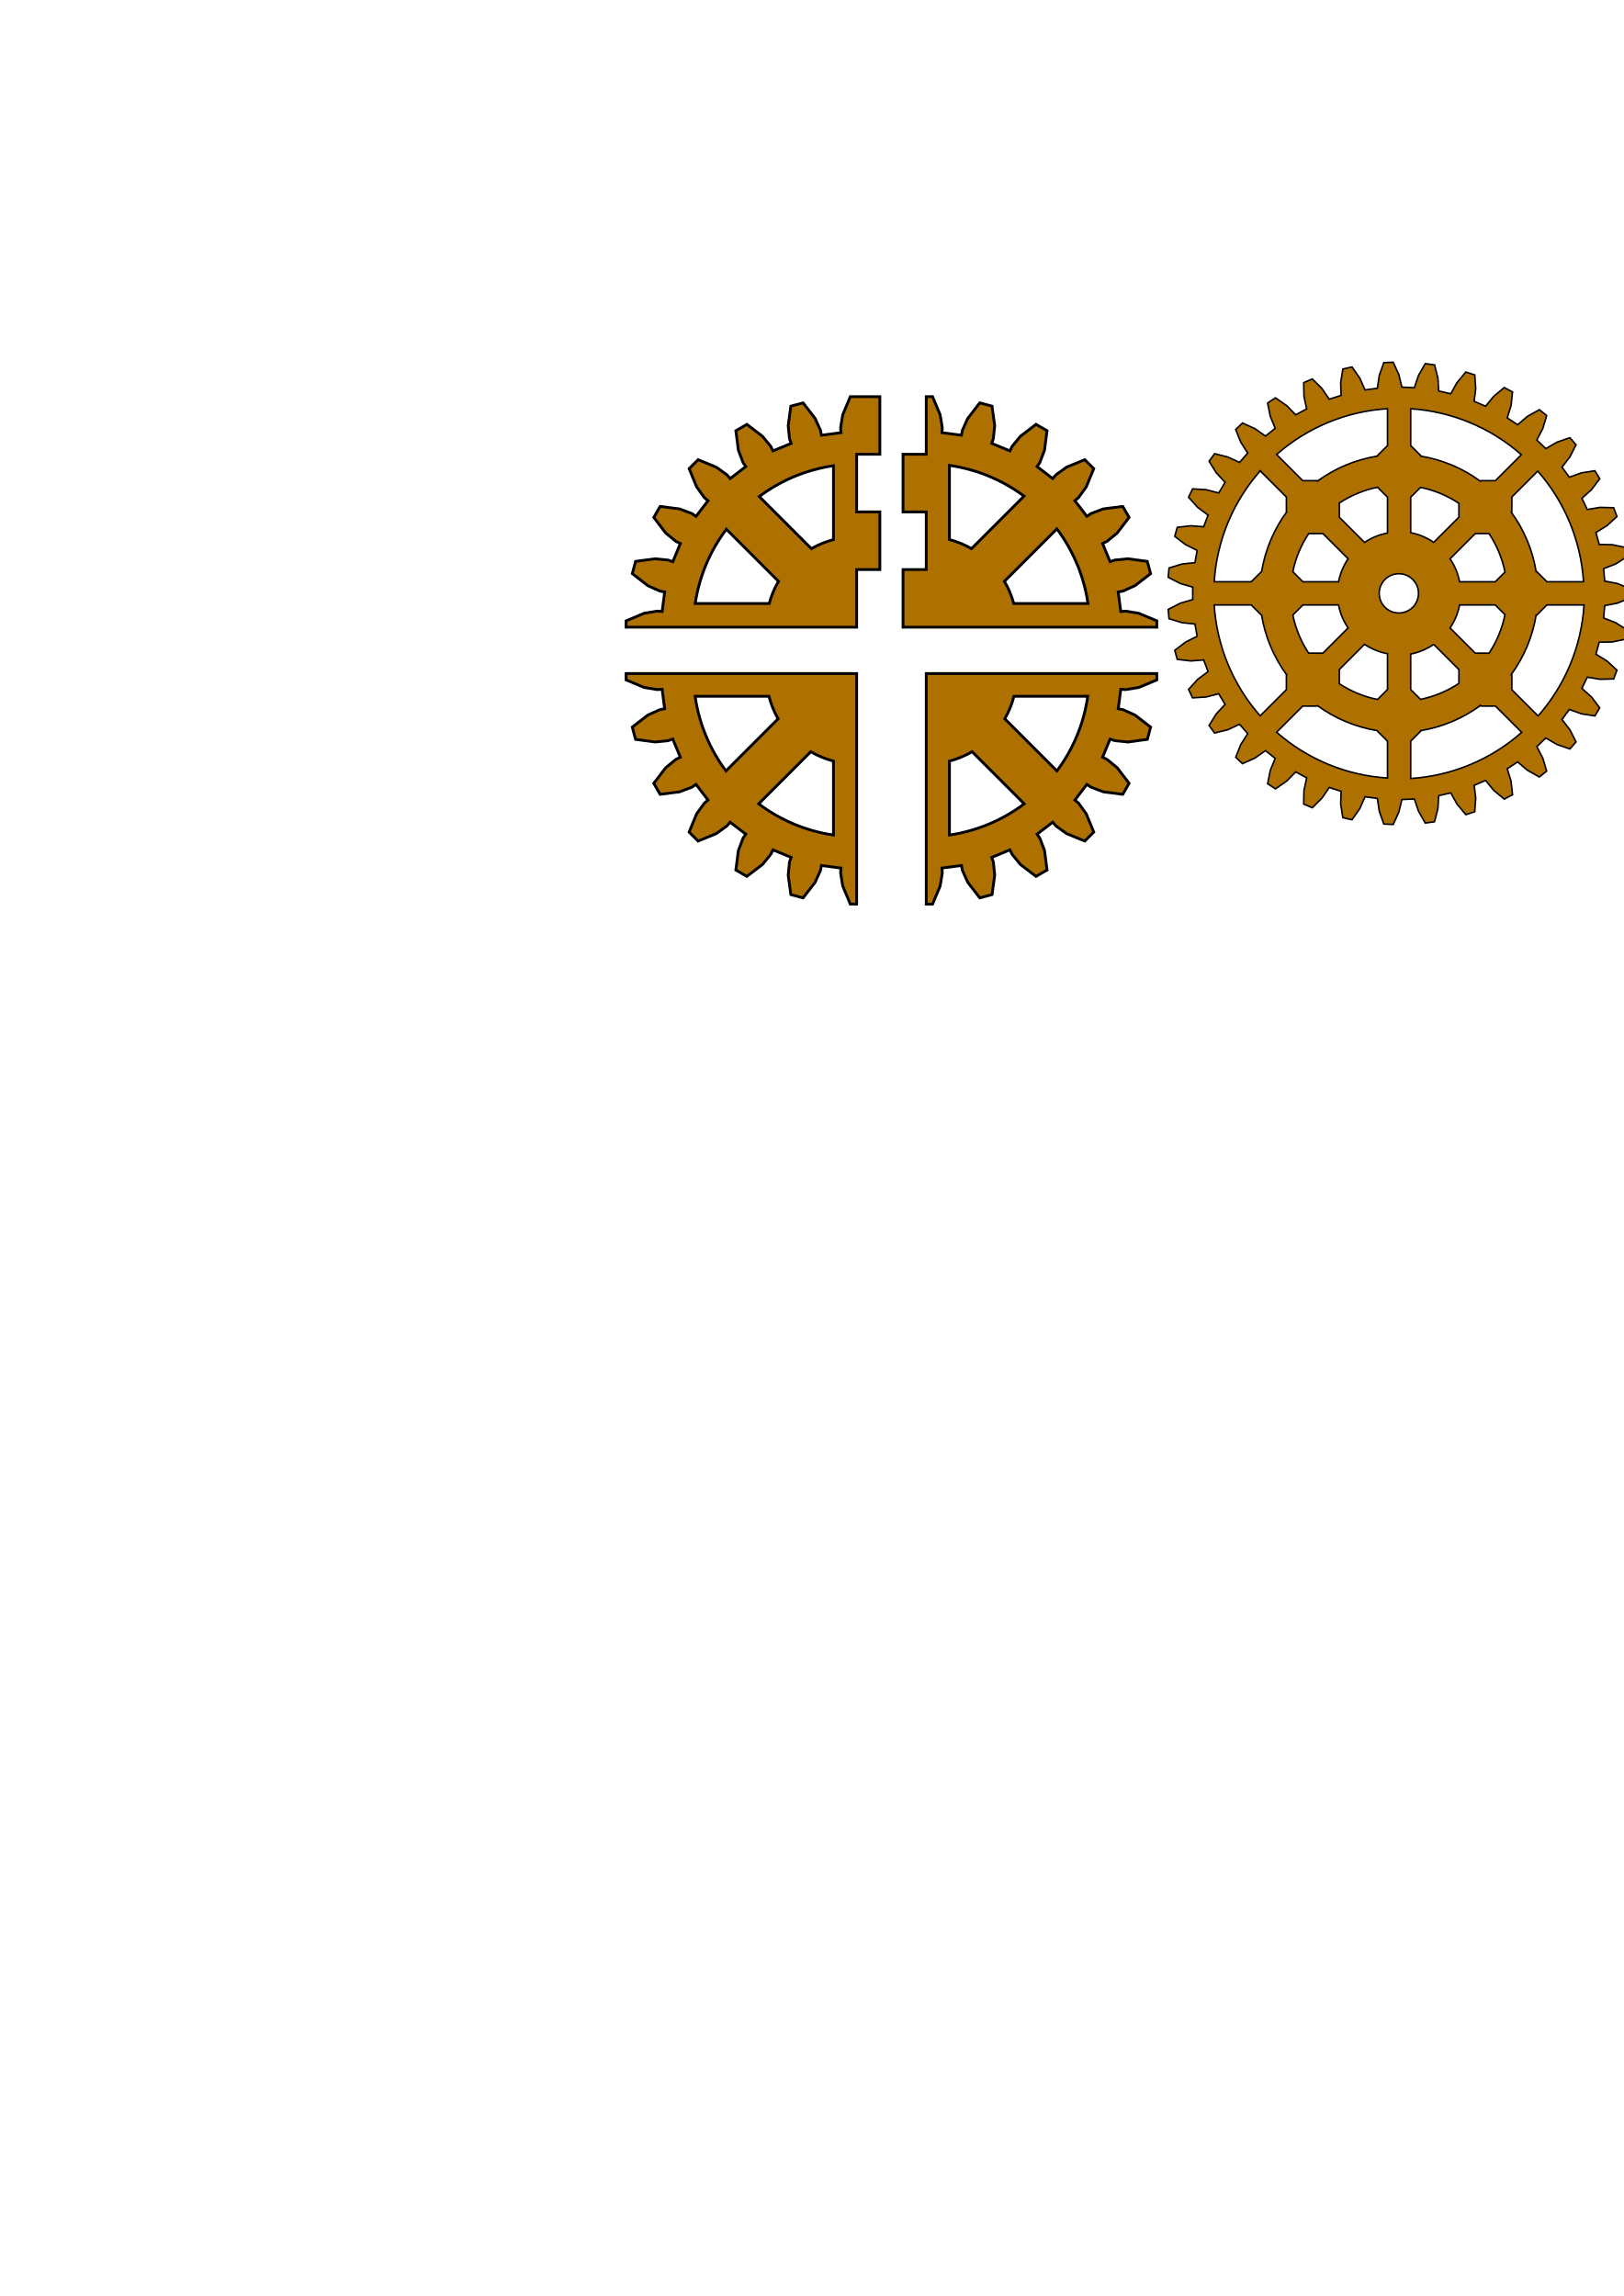
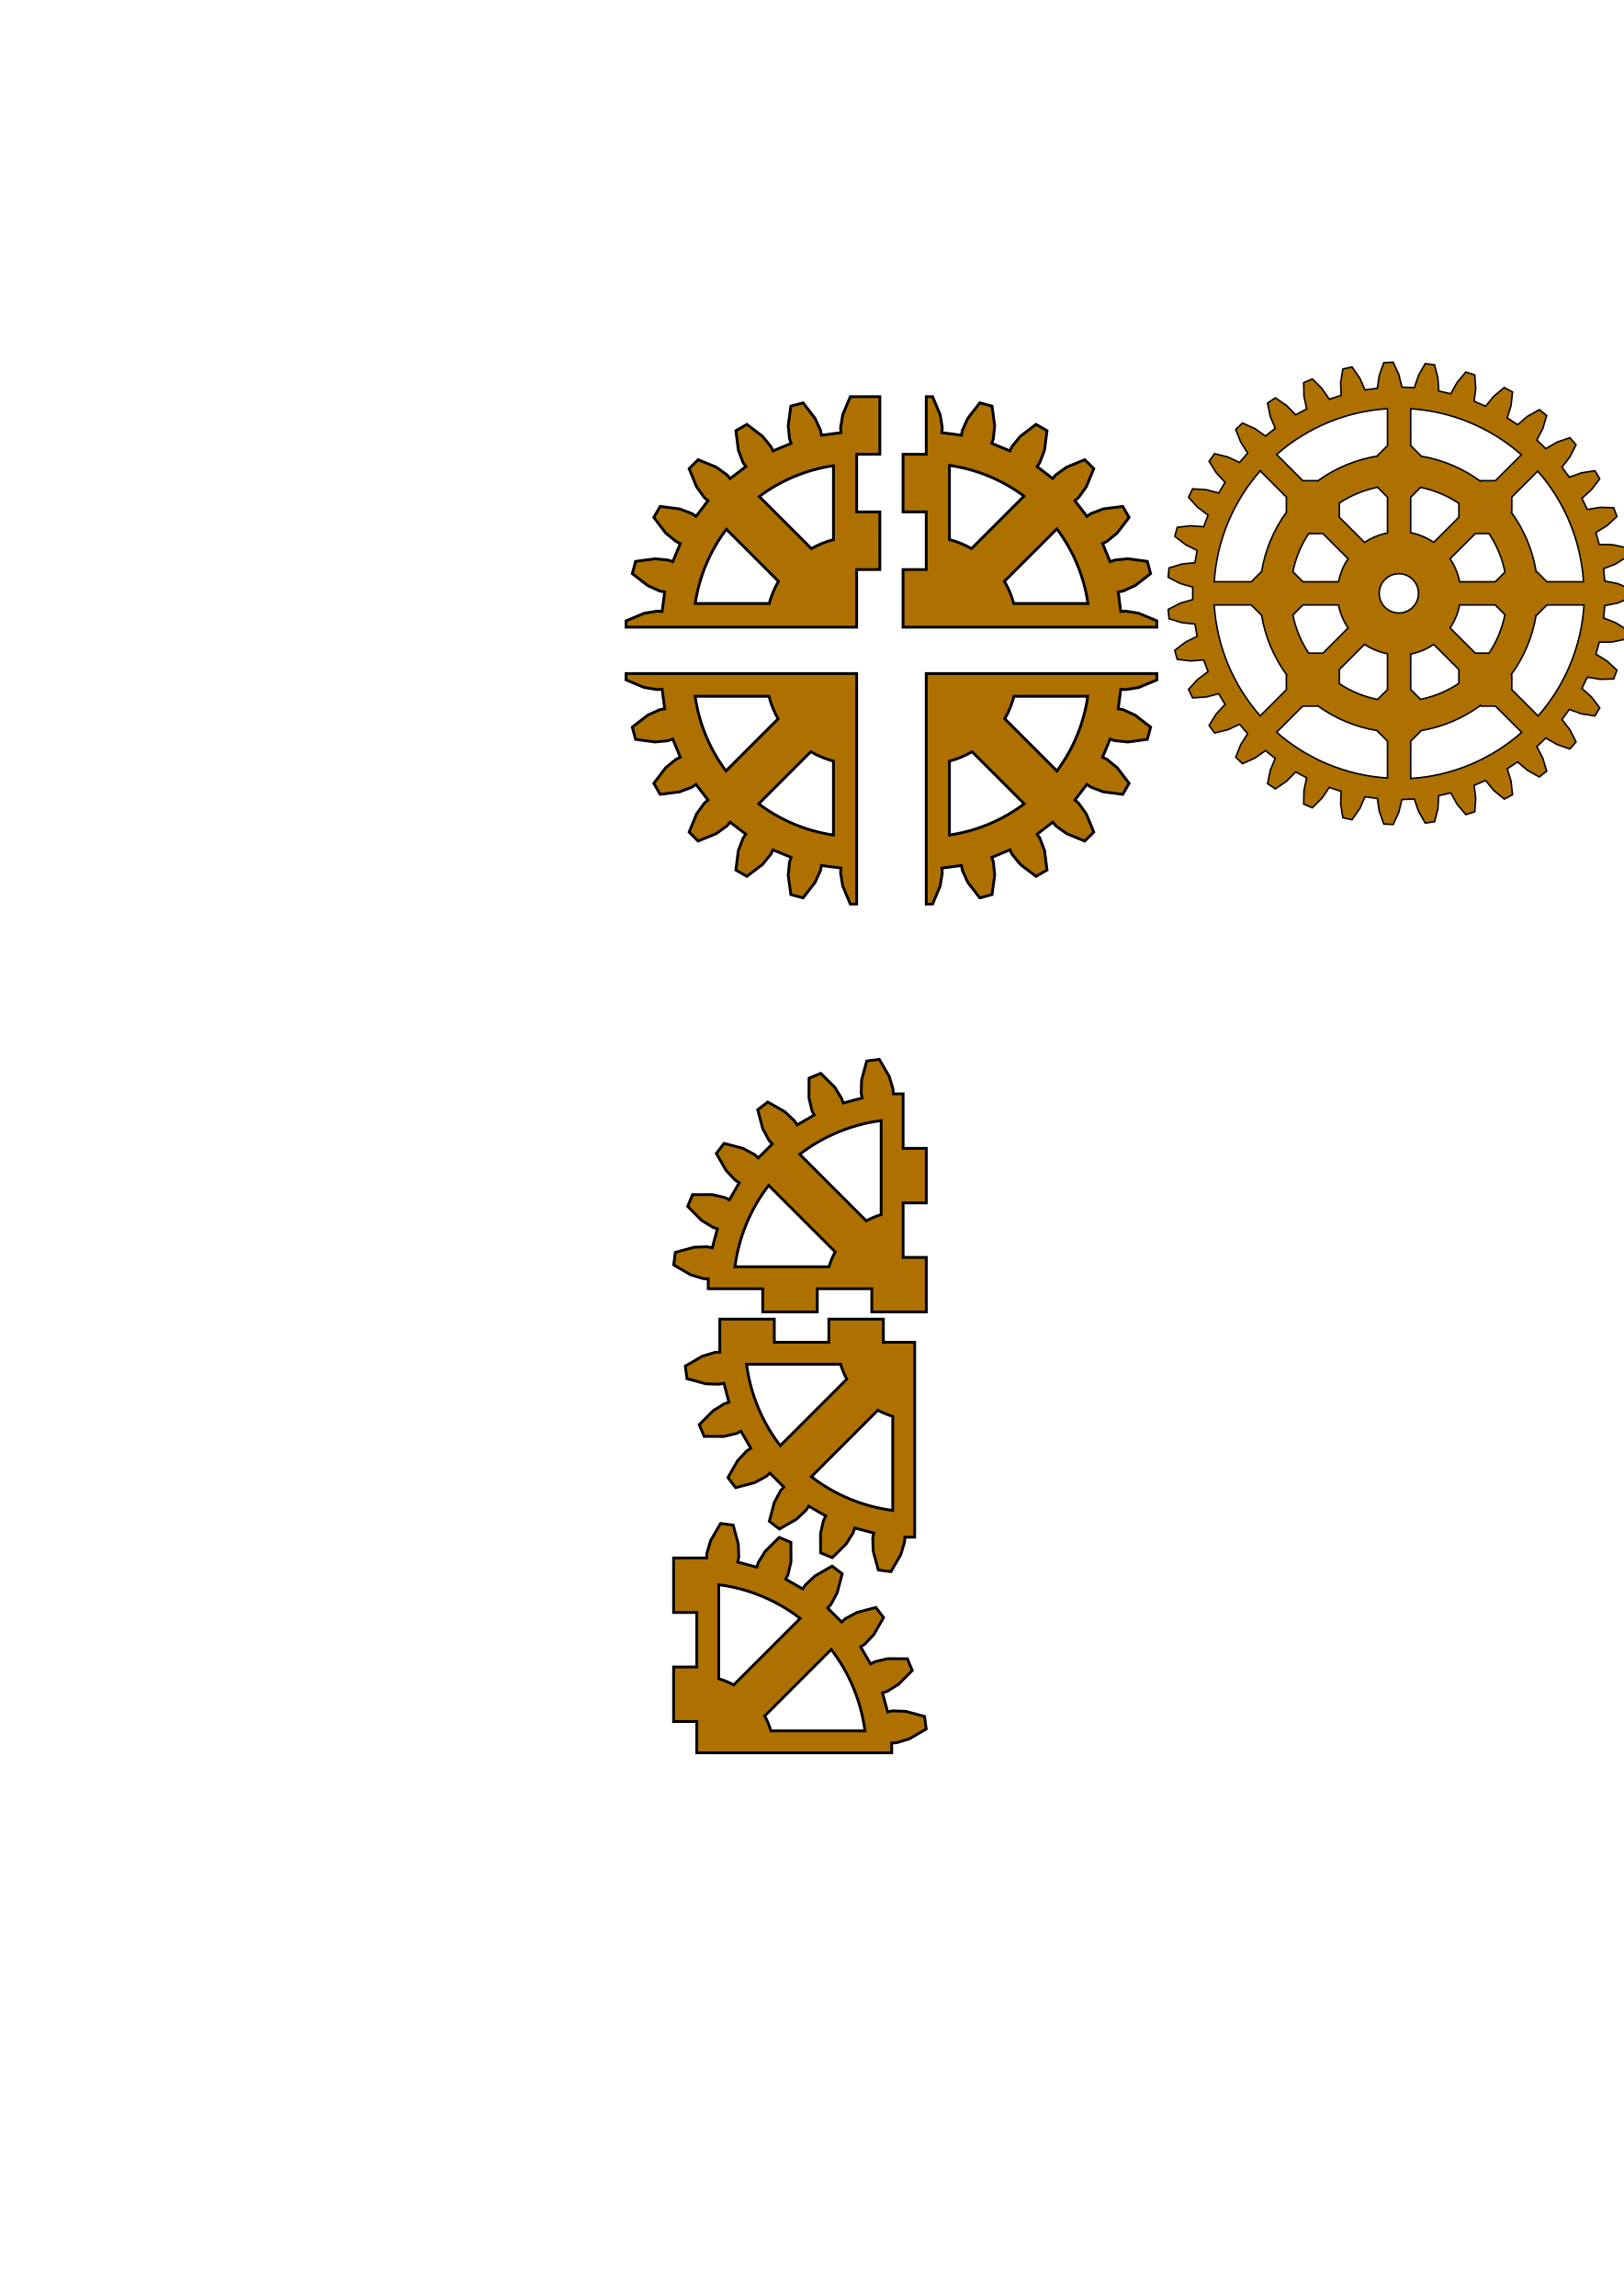
<svg xmlns="http://www.w3.org/2000/svg" width="210mm" height="297mm" viewBox="0 0 210 297" version="1.1" id="svg903">
  <defs id="defs900" />
  <g id="layer1">
    <path id="path29348" style="fill:#ae7100;fill-opacity:1;stroke:#000000;stroke-width:1.362" d="m 415.646,193.924 -3.705,8.854 -1.043,6.369 0.193,2.389 -9.559,1.258 -0.432,-2.357 -2.656,-5.881 -5.869,-7.594 -5.994,1.605 -1.287,9.512 0.641,6.422 0.805,2.258 -8.906,3.688 -1.027,-2.164 -4.09,-4.994 -7.633,-5.814 -5.375,3.102 1.219,9.52 2.281,6.037 1.361,1.973 -7.648,5.869 -1.553,-1.826 -5.242,-3.766 -8.879,-3.641 -4.387,4.389 3.641,8.879 3.766,5.24 1.824,1.553 -5.867,7.648 -1.973,-1.359 -6.037,-2.283 -9.52,-1.217 -3.104,5.373 5.814,7.635 4.996,4.088 2.164,1.027 -3.689,8.906 -2.258,-0.803 -6.422,-0.641 -9.51,1.285 -1.605,5.994 7.592,5.869 5.883,2.656 2.357,0.434 -1.26,9.557 -2.389,-0.191 -6.369,1.043 -8.852,3.703 v 3.104 H 418.748 V 278.453 H 430.088 V 250.276 H 418.748 V 222.1 h 11.34 v -28.176 h -5.625 z m -8.236,33.764 v 36.133 c -3.774,0.989 -7.401,2.473 -10.787,4.412 l -25.479,-25.479 c 10.648,-7.96 23.112,-13.138 36.266,-15.066 z m -52.344,31.059 25.467,25.467 c -1.984,3.397 -3.507,7.043 -4.529,10.842 h -36.174 c 1.972,-13.184 7.209,-25.666 15.236,-36.309 z" transform="scale(0.2645833)" />
    <path id="path27666" style="fill:#ae7100;fill-opacity:1;stroke:#000000;stroke-width:0.2;stroke-miterlimit:4;stroke-dasharray:none" d="m 180.186,46.854 -1.212,0.054 -0.589,1.667 -0.245,1.648 -1.594,0.216 -0.676,-1.523 -1.011,-1.451 -1.183,0.27 -0.281,1.745 0.052,1.666 -1.53,0.497 -0.936,-1.378 -1.254,-1.246 -1.116,0.476 0.035,1.768 0.349,1.629 -1.417,0.763 -1.167,-1.189 -1.456,-1.003 -1.012,0.669 0.35,1.733 0.634,1.541 -1.258,1.003 -1.361,-0.961 -1.612,-0.727 -0.877,0.838 0.654,1.643 0.899,1.403 -1.058,1.211 -1.511,-0.703 -1.716,-0.427 -0.713,0.982 0.937,1.5 1.135,1.22 -0.825,1.381 -1.612,-0.422 -1.764,-0.114 -0.527,1.093 1.189,1.308 1.335,0.997 -0.565,1.506 -1.662,-0.127 -1.756,0.203 -0.323,1.169 1.404,1.075 1.492,0.743 -0.287,1.583 -1.658,0.172 -1.692,0.513 -0.109,1.209 1.573,0.807 1.6,0.465 v 1.609 l -1.6,0.465 -1.573,0.807 0.109,1.208 1.692,0.513 1.658,0.172 0.287,1.583 -1.492,0.743 -1.404,1.075 0.323,1.169 1.756,0.203 1.662,-0.127 0.565,1.506 -1.335,0.998 -1.189,1.308 0.527,1.093 1.764,-0.114 1.612,-0.422 0.825,1.381 -1.135,1.22 -0.937,1.5 0.713,0.981 1.716,-0.427 1.511,-0.703 1.058,1.212 -0.899,1.403 -0.654,1.643 0.877,0.838 1.612,-0.727 1.361,-0.962 1.258,1.003 -0.634,1.541 -0.35,1.733 1.012,0.669 1.456,-1.003 1.167,-1.189 1.417,0.762 -0.349,1.63 -0.035,1.767 1.116,0.477 1.254,-1.247 0.936,-1.378 1.53,0.497 -0.052,1.666 0.281,1.745 1.183,0.27 1.011,-1.451 0.676,-1.523 1.594,0.216 0.245,1.648 0.589,1.667 1.212,0.055 0.735,-1.608 0.393,-1.62 1.607,-0.072 0.536,1.578 0.876,1.535 1.203,-0.163 0.437,-1.713 0.097,-1.664 1.568,-0.358 0.809,1.457 1.137,1.354 1.154,-0.375 0.123,-1.764 -0.202,-1.654 1.479,-0.632 1.056,1.289 1.361,1.129 1.068,-0.575 -0.193,-1.758 -0.494,-1.592 1.343,-0.886 1.27,1.079 1.54,0.869 0.949,-0.757 -0.504,-1.694 -0.77,-1.478 1.163,-1.112 1.442,0.836 1.67,0.579 0.798,-0.914 -0.798,-1.578 -1.022,-1.317 0.946,-1.301 1.568,0.564 1.747,0.272 0.622,-1.042 -1.067,-1.409 -1.24,-1.113 0.698,-1.45 1.644,0.275 1.767,-0.044 0.426,-1.136 -1.302,-1.197 -1.419,-0.874 0.428,-1.551 1.667,-0.022 1.731,-0.359 0.217,-1.194 -1.494,-0.945 -1.552,-0.606 0.144,-1.602 1.636,-0.319 1.639,-0.663 v -1.213 l -1.639,-0.662 -1.636,-0.319 -0.144,-1.602 1.552,-0.607 1.494,-0.945 -0.217,-1.194 -1.731,-0.359 -1.667,-0.023 -0.428,-1.551 1.419,-0.874 1.302,-1.196 -0.426,-1.136 -1.767,-0.044 -1.644,0.275 -0.698,-1.45 1.24,-1.113 1.067,-1.41 -0.622,-1.041 -1.747,0.272 -1.568,0.564 -0.946,-1.302 1.022,-1.317 0.798,-1.577 -0.798,-0.914 -1.67,0.579 -1.442,0.836 -1.163,-1.112 0.77,-1.478 0.504,-1.694 -0.949,-0.757 -1.54,0.868 -1.27,1.08 -1.343,-0.886 0.494,-1.592 0.193,-1.758 -1.068,-0.575 -1.361,1.129 -1.056,1.289 -1.479,-0.633 0.202,-1.654 -0.123,-1.764 -1.154,-0.375 -1.137,1.354 -0.809,1.457 -1.568,-0.358 -0.097,-1.663 -0.437,-1.713 -1.203,-0.163 -0.876,1.535 -0.536,1.578 -1.607,-0.072 -0.393,-1.62 z m -0.734,6.016 v 4.766 l -1.309,1.308 v 0.052 a 18,18 0 0 0 -7.743,3.234 l -0.056,-0.056 h -1.851 l -3.382,-3.383 a 24,24 0 0 1 14.34,-5.922 z m 3,0.005 a 24,24 0 0 1 14.312,5.945 l -3.355,3.355 -1.851,-5.29e-4 -0.081,0.081 a 18,18 0 0 0 -7.717,-3.254 v -0.057 l -1.308,-1.308 z m -19.464,8.037 3.385,3.385 -5.3e-4,1.851 0.051,0.051 a 18,18 0 0 0 -3.256,7.747 h -0.025 l -1.308,1.308 h -4.794 a 24,24 0 0 1 5.948,-14.342 z m 35.896,0.033 A 24,24 0 0 1 204.803,75.253 h -4.734 l -1.308,-1.308 h -0.085 a 18,18 0 0 0 -3.231,-7.712 l 0.086,-0.086 v -1.85 z m -20.719,2.087 1.287,1.286 v 4.63 a 8,8 0 0 0 -2.97,1.215 l -3.264,-3.264 V 65.074 a 14,14 0 0 1 4.947,-2.043 z m 5.559,0.014 a 14,14 0 0 1 4.961,2.062 v 1.793 l -3.256,3.256 a 8,8 0 0 0 -2.978,-1.251 V 64.317 Z m -12.628,5.976 3.26,3.26 a 8,8 0 0 0 -1.238,2.973 h -4.604 l -1.302,-1.302 a 14,14 0 0 1 2.044,-4.93 z m 19.71,0 h 1.779 a 14,14 0 0 1 2.059,4.977 l -1.256,1.256 h -4.611 a 8,8 0 0 0 -1.232,-2.971 z m -9.886,5.194 a 2.539,2.539 0 0 1 2.539,2.539 2.539,2.539 0 0 1 -2.539,2.54 2.539,2.539 0 0 1 -2.539,-2.54 2.539,2.539 0 0 1 2.539,-2.539 z m -23.882,4.04 h 4.794 l 1.308,1.309 h 0.025 a 18,18 0 0 0 3.256,7.747 l -0.051,0.051 5.3e-4,1.851 -3.385,3.385 a 24,24 0 0 1 -5.948,-14.343 z m 11.475,0 h 4.604 a 8,8 0 0 0 1.238,2.974 l -3.26,3.26 -1.84,-5.29e-4 a 14,14 0 0 1 -2.045,-4.931 z m 20.263,0 h 4.611 l 1.253,1.254 a 14,14 0 0 1 -2.057,4.98 h -1.778 l -3.262,-3.262 a 8,8 0 0 0 1.233,-2.971 z m 11.292,0 h 4.8 a 24,24 0 0 1 -5.941,14.355 l -3.397,-3.397 v -1.851 l -0.087,-0.087 a 18,18 0 0 0 3.231,-7.712 h 0.085 z m -23.587,5.091 a 8,8 0 0 0 2.969,1.215 v 4.631 l -1.286,1.286 a 14,14 0 0 1 -4.947,-2.042 v -1.825 z m 8.947,0.008 3.257,3.257 -5.3e-4,1.786 a 14,14 0 0 1 -4.959,2.069 l -1.274,-1.274 v -4.588 a 8,8 0 0 0 2.977,-1.251 z m 6.049,7.9 0.081,0.081 1.851,-5.2e-4 3.399,3.399 a 24,24 0 0 1 -14.356,5.968 v -4.828 l 1.308,-1.308 v -0.058 a 18,18 0 0 0 7.717,-3.253 z m -21.077,0.025 a 18,18 0 0 0 7.742,3.233 v 0.053 l 1.309,1.308 v 4.766 a 24,24 0 0 1 -14.34,-5.922 l 3.382,-3.382 h 1.851 z" />
    <path id="path29350" style="fill:#ae7100;fill-opacity:1;stroke:#000000;stroke-width:0.36" d="m 80.974,87.129 v 0.821 l 2.342,0.98 1.685,0.276 0.632,-0.051 0.333,2.529 -0.624,0.114 -1.556,0.703 -2.009,1.553 0.425,1.586 2.516,0.341 1.699,-0.169 0.597,-0.213 0.976,2.356 -0.573,0.272 -1.322,1.082 -1.538,2.02 0.821,1.422 2.519,-0.322 1.597,-0.604 0.522,-0.36 1.552,2.024 -0.483,0.411 -0.996,1.387 -0.963,2.349 1.161,1.161 2.349,-0.963 1.387,-0.996 0.411,-0.483 2.024,1.552 -0.36,0.522 -0.604,1.597 -0.322,2.519 1.422,0.821 2.02,-1.538 1.082,-1.322 0.272,-0.573 2.356,0.976 -0.213,0.597 -0.17,1.699 0.341,2.516 1.586,0.425 1.553,-2.009 0.703,-1.556 0.114,-0.624 2.529,0.333 -0.051,0.632 0.276,1.685 0.98,2.342 h 0.821 V 87.129 Z m 8.928,2.938 h 9.548 a 11.725,11.725 0 0 0 1.185,2.916 l -6.742,6.742 a 21.149,21.149 0 0 1 -3.991,-9.658 z m 14.961,7.173 a 11.725,11.725 0 0 0 2.93,1.215 v 9.56 a 21.149,21.149 0 0 1 -9.668,-4.037 z" />
    <path id="path28641" style="fill:#ae7100;fill-opacity:1;stroke:#000000;stroke-width:0.36" d="m 149.615,87.129 h -29.82 v 29.82 h 0.821 l 0.98,-2.342 0.276,-1.685 -0.051,-0.632 2.529,-0.333 0.114,0.624 0.703,1.556 1.553,2.009 1.586,-0.425 0.341,-2.516 -0.17,-1.699 -0.212,-0.597 2.356,-0.976 0.272,0.573 1.082,1.322 2.02,1.538 1.422,-0.821 -0.322,-2.519 -0.604,-1.597 -0.36,-0.522 2.024,-1.552 0.411,0.483 1.386,0.996 2.349,0.963 1.161,-1.161 -0.963,-2.349 -0.996,-1.387 -0.483,-0.411 1.553,-2.024 0.522,0.36 1.597,0.604 2.519,0.322 0.821,-1.422 -1.538,-2.02 -1.321,-1.082 -0.573,-0.272 0.976,-2.356 0.597,0.213 1.7,0.169 2.516,-0.341 0.425,-1.586 -2.009,-1.553 -1.556,-0.703 -0.624,-0.114 0.333,-2.529 0.632,0.051 1.685,-0.276 2.342,-0.98 z m -18.476,2.938 h 9.548 a 21.149,21.149 0 0 1 -3.991,9.658 l -6.742,-6.742 a 11.725,11.725 0 0 0 1.185,-2.916 z m -5.413,7.173 6.738,6.738 a 21.149,21.149 0 0 1 -9.668,4.037 v -9.56 a 11.725,11.725 0 0 0 2.93,-1.215 z" />
    <path id="path29532" style="fill:#ae7100;fill-opacity:1;stroke:#000000;stroke-width:0.36" d="m 119.795,51.309 v 7.455 h -3 v 7.455 h 3 v 7.455 h -3 v 7.455 h 32.82 v -0.821 l -2.342,-0.98 -1.685,-0.276 -0.632,0.051 -0.333,-2.529 0.624,-0.115 1.556,-0.703 2.009,-1.553 -0.425,-1.586 -2.516,-0.34 -1.7,0.17 -0.597,0.212 -0.976,-2.356 0.573,-0.272 1.321,-1.082 1.538,-2.02 -0.821,-1.422 -2.519,0.322 -1.597,0.604 -0.522,0.36 -1.553,-2.024 0.483,-0.411 0.996,-1.386 0.963,-2.349 -1.161,-1.161 -2.349,0.963 -1.386,0.996 -0.411,0.483 -2.024,-1.553 0.36,-0.522 0.604,-1.597 0.322,-2.519 -1.422,-0.821 -2.02,1.538 -1.082,1.321 -0.272,0.573 -2.356,-0.976 0.212,-0.597 0.17,-1.699 -0.341,-2.517 -1.586,-0.425 -1.553,2.009 -0.703,1.556 -0.114,0.624 -2.529,-0.333 0.051,-0.632 -0.276,-1.685 -0.98,-2.342 z m 3,8.894 c 3.497,0.499 6.813,1.866 9.646,3.975 l -6.792,6.792 c -0.895,-0.516 -1.855,-0.912 -2.854,-1.176 z m 13.896,8.211 c 2.127,2.83 3.51,6.15 4.021,9.653 h -9.6 c -0.272,-1.006 -0.677,-1.971 -1.205,-2.87 z" />
+     <path id="path34561" style="fill:#ae7100;fill-opacity:1;stroke:#000000;stroke-width:0.36" d="m 93.094,170.633 v 3 1.275 l -0.633,0.032 -1.635,0.494 -2.194,1.277 0.214,1.628 2.45,0.666 1.707,0.053 0.62,-0.133 0.66,2.464 -0.603,0.195 -1.452,0.9 -1.789,1.802 0.628,1.517 2.539,0.009 1.662,-0.39 0.564,-0.289 1.275,2.209 -0.532,0.344 -1.169,1.245 -1.262,2.203 0.999,1.303 2.455,-0.649 1.505,-0.807 0.47,-0.425 1.804,1.804 -0.425,0.47 -0.807,1.505 -0.648,2.455 1.302,0.999 2.203,-1.261 1.245,-1.169 0.345,-0.533 2.209,1.275 -0.289,0.565 -0.39,1.662 0.009,2.539 1.517,0.628 1.802,-1.789 0.9,-1.451 0.195,-0.604 2.464,0.66 -0.133,0.62 0.054,1.707 0.666,2.45 1.627,0.214 1.277,-2.194 0.493,-1.635 0.032,-0.633 h 1.276 v -25.209 h -4.052 v -3 h -7.052 v 3 h -7.053 v -3 z m 3.458,5.84 h 12.167 a 10,10 0 0 0 0.8,1.926 l -8.607,8.607 a 22,22 0 0 1 -4.36,-10.533 z m 16.985,5.943 a 10,10 0 0 0 1.926,0.8 v 12.167 a 22,22 0 0 1 -10.533,-4.36 z" />
+     <path id="path35307" style="fill:#ae7100;fill-opacity:1;stroke:#000000;stroke-width:1.362" d="m 429.828,517.924 -6.152,0.811 -2.516,9.26 -0.203,6.451 0.502,2.344 -9.311,2.494 -0.736,-2.279 -3.402,-5.486 -6.811,-6.762 -5.732,2.375 -0.033,9.596 1.473,6.285 1.092,2.133 -8.348,4.82 -1.303,-2.012 -4.705,-4.418 -8.328,-4.77 -4.922,3.777 2.449,9.279 3.051,5.688 1.607,1.777 -6.818,6.816 -1.777,-1.605 -5.688,-3.051 -9.279,-2.449 -3.777,4.922 4.77,8.328 4.418,4.705 2.012,1.301 -4.82,8.35 -2.133,-1.092 -6.283,-1.475 -9.598,0.035 -2.375,5.732 6.762,6.811 5.486,3.4 2.279,0.736 -2.494,9.312 -2.344,-0.502 -6.451,0.203 -9.26,2.516 -0.811,6.152 8.293,4.828 6.18,1.865 2.393,0.121 v 4.82 h 26.654 v 11.338 h 26.656 V 630.068 h 26.654 v 11.338 h 26.654 v -26.654 H 441.465 V 588.098 h 11.338 v -26.654 h -11.338 v -26.654 h -4.822 l -0.121,-2.393 -1.865,-6.18 z m 0.898,29.936 v 45.984 a 37.795,37.795 0 0 0 -7.279,3.025 l -32.529,-32.529 a 83.15,83.15 0 0 1 39.809,-16.48 z m -54.992,31.664 32.529,32.529 a 37.795,37.795 0 0 0 -3.025,7.279 h -45.986 a 83.15,83.15 0 0 1 16.482,-39.809 z" transform="scale(0.2645833)" />
+     <path id="path35304" style="fill:#ae7100;fill-opacity:1;stroke:#000000;stroke-width:0.36" d="m 93.196,197.069 -1.277,2.194 -0.494,1.635 -0.032,0.633 h -1.275 -3 v 7.052 h 3 v 7.052 h -3 v 7.052 h 3 v 4.052 H 115.327 v -1.275 l 0.634,-0.032 1.635,-0.494 2.195,-1.277 -0.214,-1.628 -2.45,-0.666 -1.707,-0.054 -0.62,0.133 -0.66,-2.464 0.604,-0.195 1.451,-0.9 1.789,-1.802 -0.628,-1.517 -2.539,-0.009 -1.662,0.39 -0.565,0.289 -1.275,-2.209 0.532,-0.345 1.169,-1.245 1.261,-2.203 -0.999,-1.302 -2.455,0.648 -1.505,0.807 -0.47,0.425 -1.804,-1.804 0.425,-0.47 0.807,-1.505 0.649,-2.455 -1.303,-0.999 -2.203,1.261 -1.245,1.169 -0.344,0.532 -2.209,-1.275 0.289,-0.564 0.39,-1.662 -0.009,-2.539 -1.517,-0.628 -1.802,1.789 -0.9,1.451 -0.195,0.604 -2.464,-0.66 0.133,-0.62 -0.054,-1.707 -0.666,-2.45 z m -0.237,7.92 a 22,22 0 0 1 10.532,4.36 l -8.603,8.603 a 10,10 0 0 0 -1.93,-0.799 z m 14.55,8.378 a 22,22 0 0 1 4.36,10.533 H 99.705 a 10,10 0 0 0 -0.799,-1.93 z" />
  </g>
</svg>
